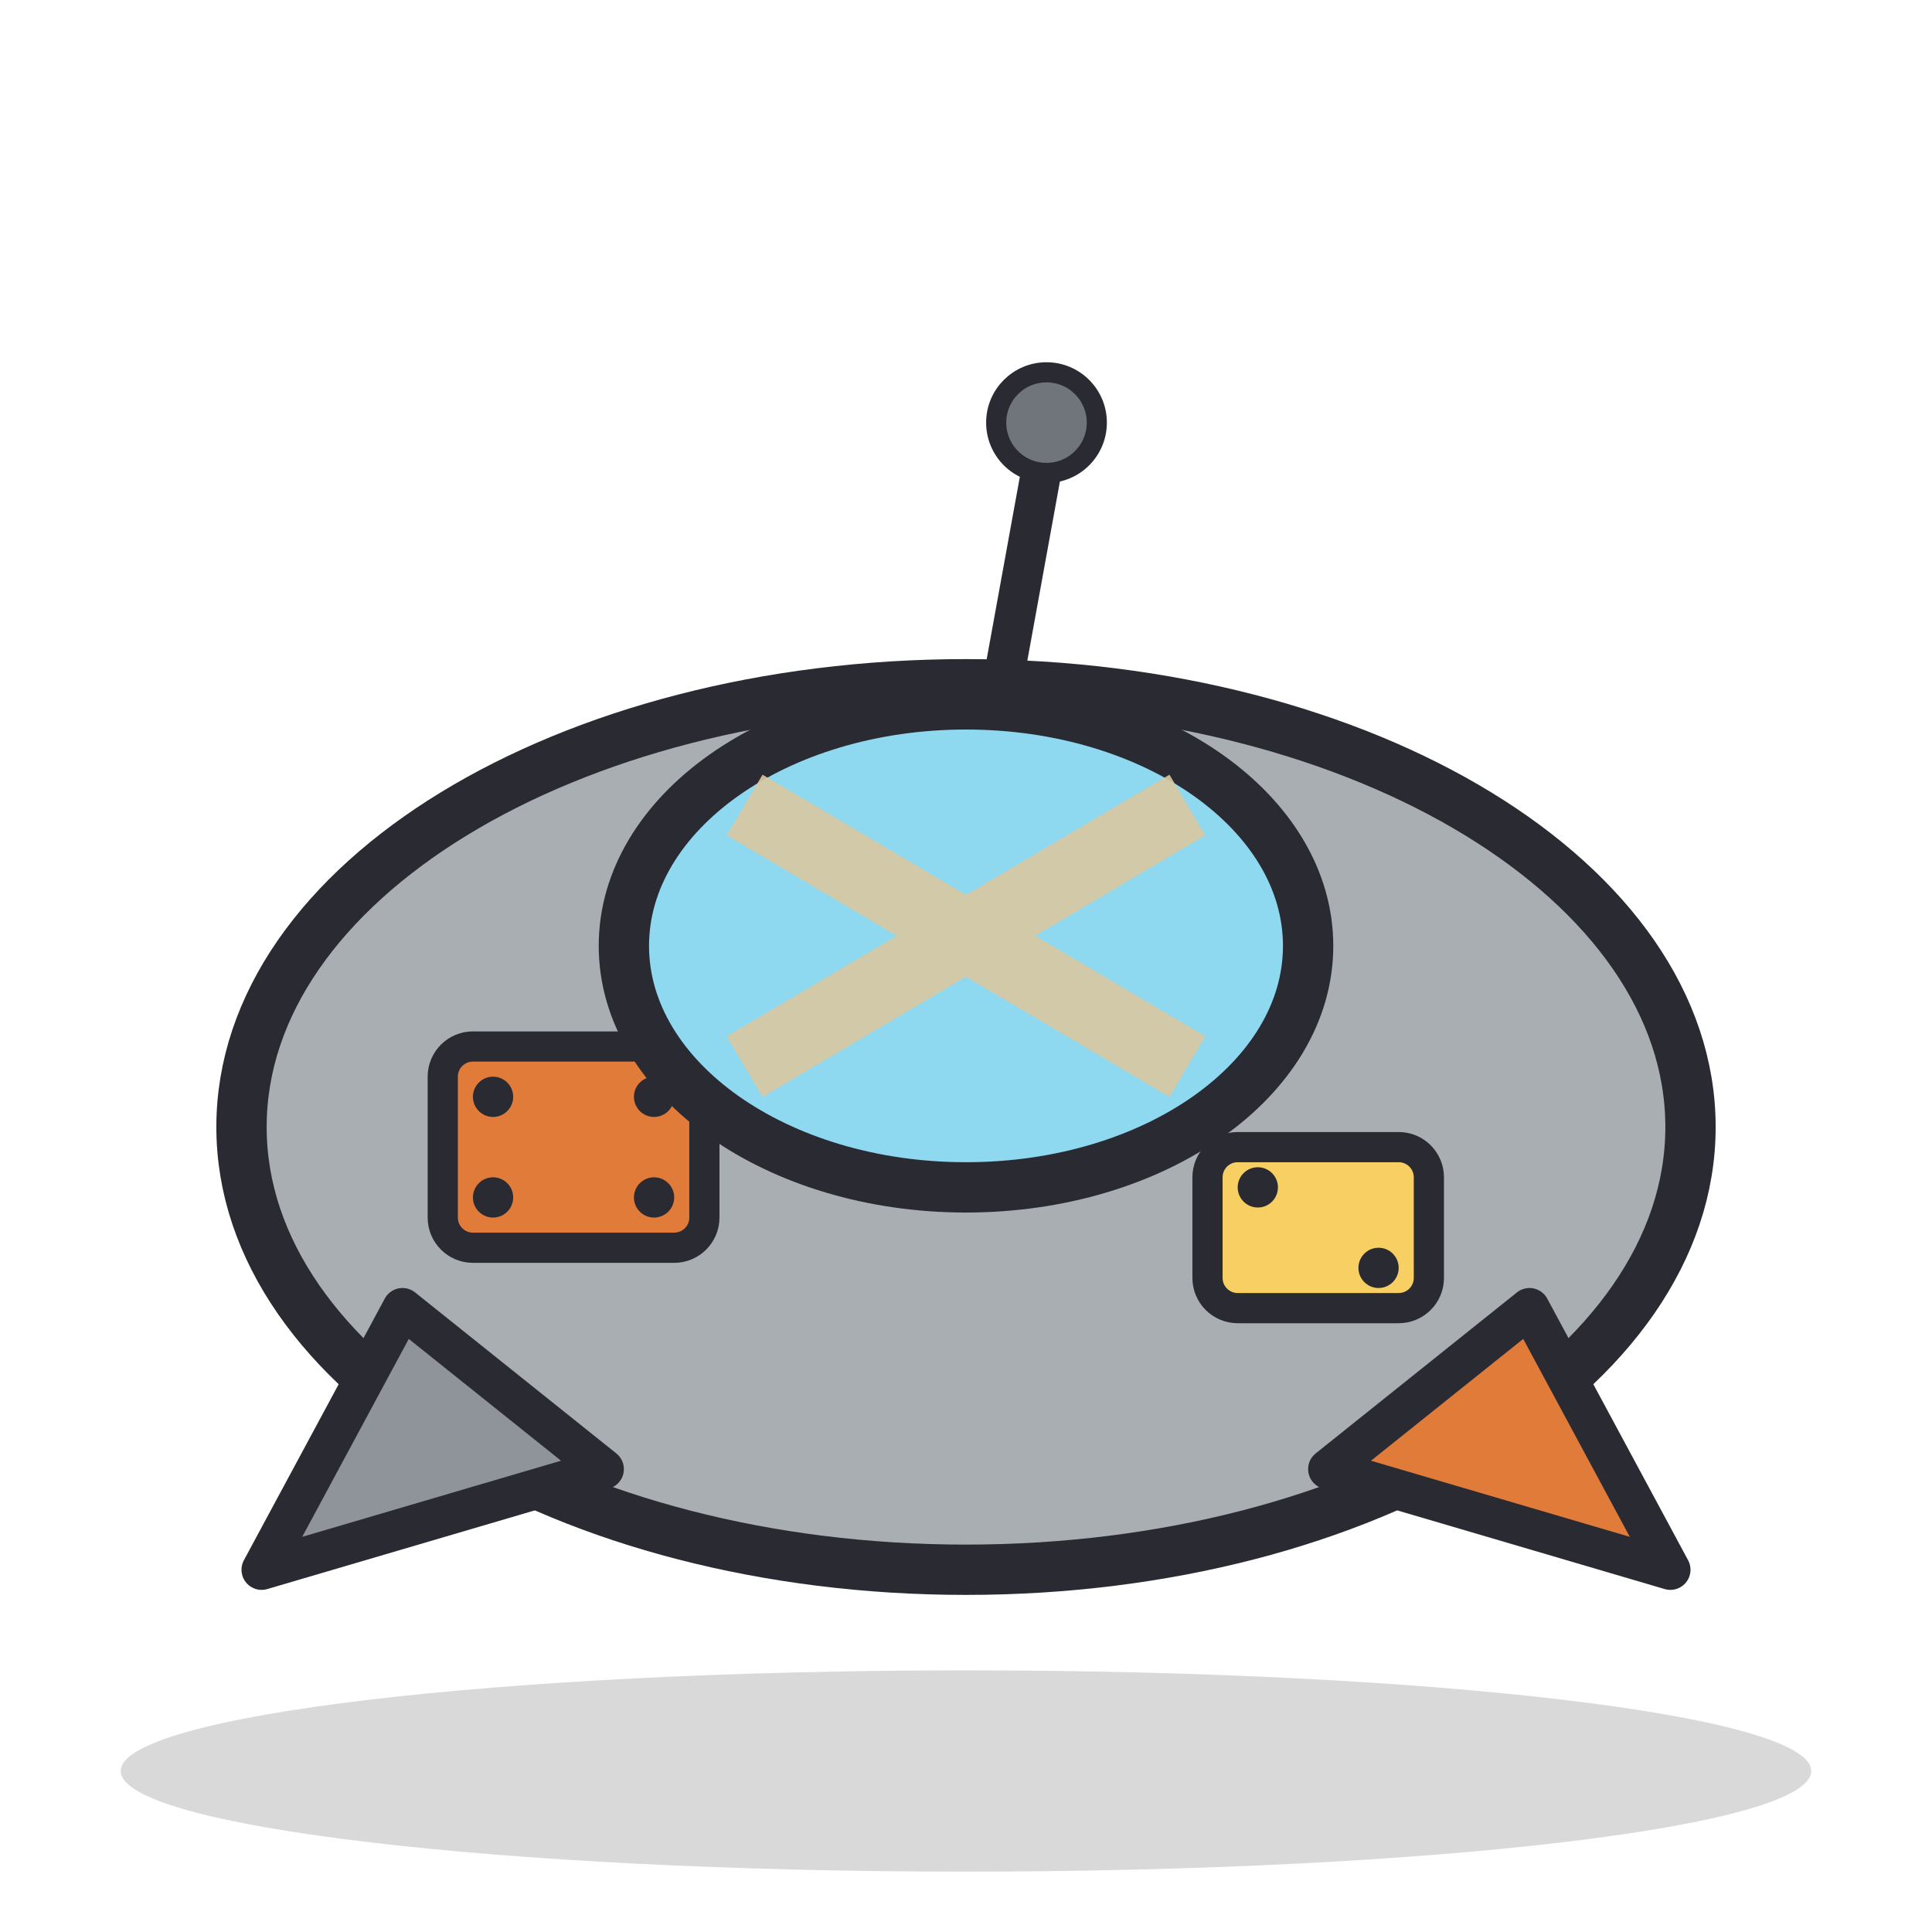
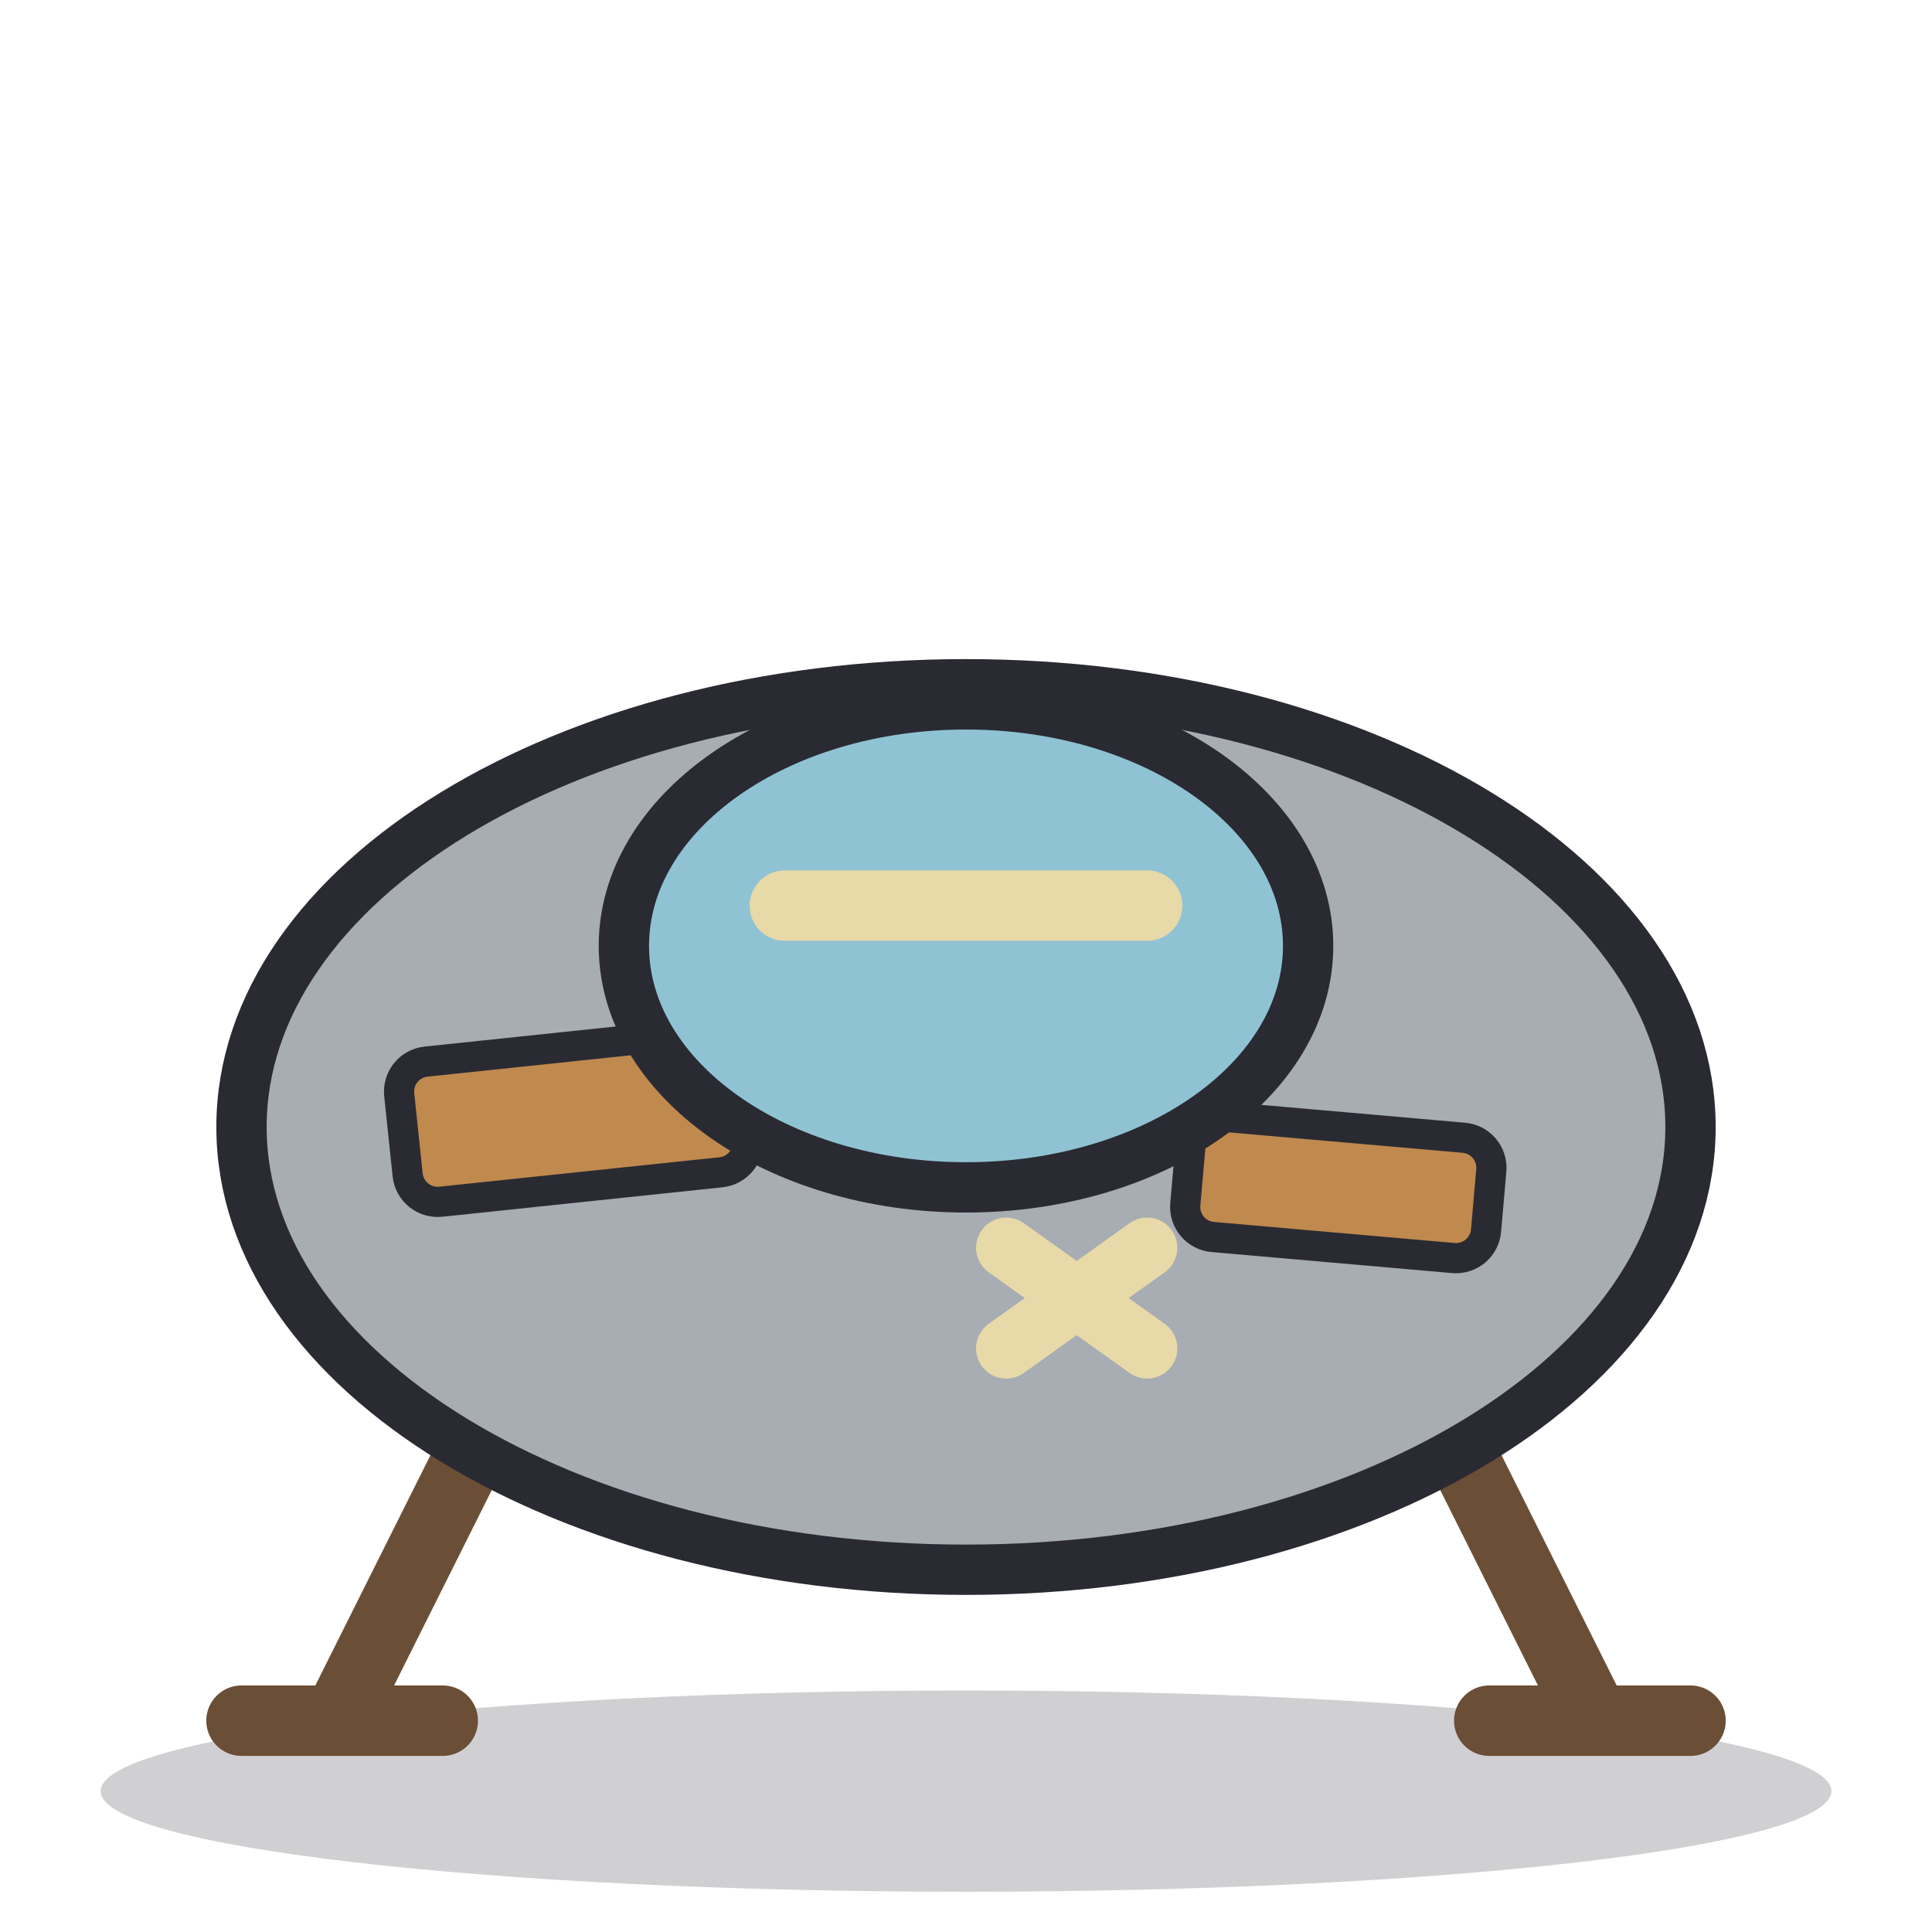
<svg xmlns="http://www.w3.org/2000/svg" width="192" height="192" viewBox="0 0 192 192">
-   <ellipse cx="96" cy="176" rx="84" ry="10" fill="#000" opacity="0.15" />
-   <ellipse cx="96" cy="112" rx="72" ry="44" fill="#A9AEB3" stroke="#2A2A33" stroke-width="5" />
-   <rect x="44" y="104" width="26" height="20" rx="3" fill="#E07B39" stroke="#2A2A33" stroke-width="3" />
-   <circle cx="49" cy="109" r="2" fill="#2A2A33" />
-   <circle cx="65" cy="109" r="2" fill="#2A2A33" />
-   <circle cx="49" cy="119" r="2" fill="#2A2A33" />
-   <circle cx="65" cy="119" r="2" fill="#2A2A33" />
-   <rect x="120" y="114" width="22" height="16" rx="3" fill="#F7CF63" stroke="#2A2A33" stroke-width="3" />
-   <circle cx="125" cy="118" r="2" fill="#2A2A33" />
-   <circle cx="137" cy="126" r="2" fill="#2A2A33" />
-   <ellipse cx="96" cy="94" rx="34" ry="24" fill="#8ED8F0" stroke="#2A2A33" stroke-width="5" />
-   <path d="M74 80 L118 106 M118 80 L74 106" stroke="#D9C8A0" stroke-width="7" opacity="0.9" />
-   <path d="M40 130 L26 156 L60 146 Z" fill="#8E9499" stroke="#2A2A33" stroke-width="4" stroke-linejoin="round" />
-   <path d="M152 130 L166 156 L132 146 Z" fill="#E07B39" stroke="#2A2A33" stroke-width="4" stroke-linejoin="round" />
-   <path d="M100 66 L104 44" stroke="#2A2A33" stroke-width="4" />
-   <circle cx="104" cy="42" r="5" fill="#6F757B" stroke="#2A2A33" stroke-width="2" />
+   <ellipse cx="96" cy="178" rx="86" ry="10" fill="#2A2A33" opacity="0.22" />
+   <path d="M50 138 L34 170 M142 138 L158 170" stroke="#6B4E36" stroke-width="7" stroke-linecap="round" />
+   <path d="M24 171 H44 M148 171 H168" stroke="#6B4E36" stroke-width="7" stroke-linecap="round" />
+   <ellipse cx="96" cy="112" rx="72" ry="44" fill="#A7ADB2" stroke="#2A2A33" stroke-width="5" />
+   <rect x="40" y="104" width="34" height="14" rx="3" fill="#C08A4E" stroke="#2A2A33" stroke-width="3" transform="rotate(-6 57 111)" />
+   <rect x="118" y="112" width="30" height="12" rx="3" fill="#C08A4E" stroke="#2A2A33" stroke-width="3" transform="rotate(5 133 118)" />
+   <path d="M100 124 l14 10 M114 124 l-14 10" stroke="#E8D9A8" stroke-width="6" stroke-linecap="round" />
+   <ellipse cx="96" cy="94" rx="34" ry="24" fill="#8FC3D3" stroke="#2A2A33" stroke-width="5" />
+   <path d="M78 90 h36" stroke="#E8D9A8" stroke-width="7" stroke-linecap="round" />
</svg>
